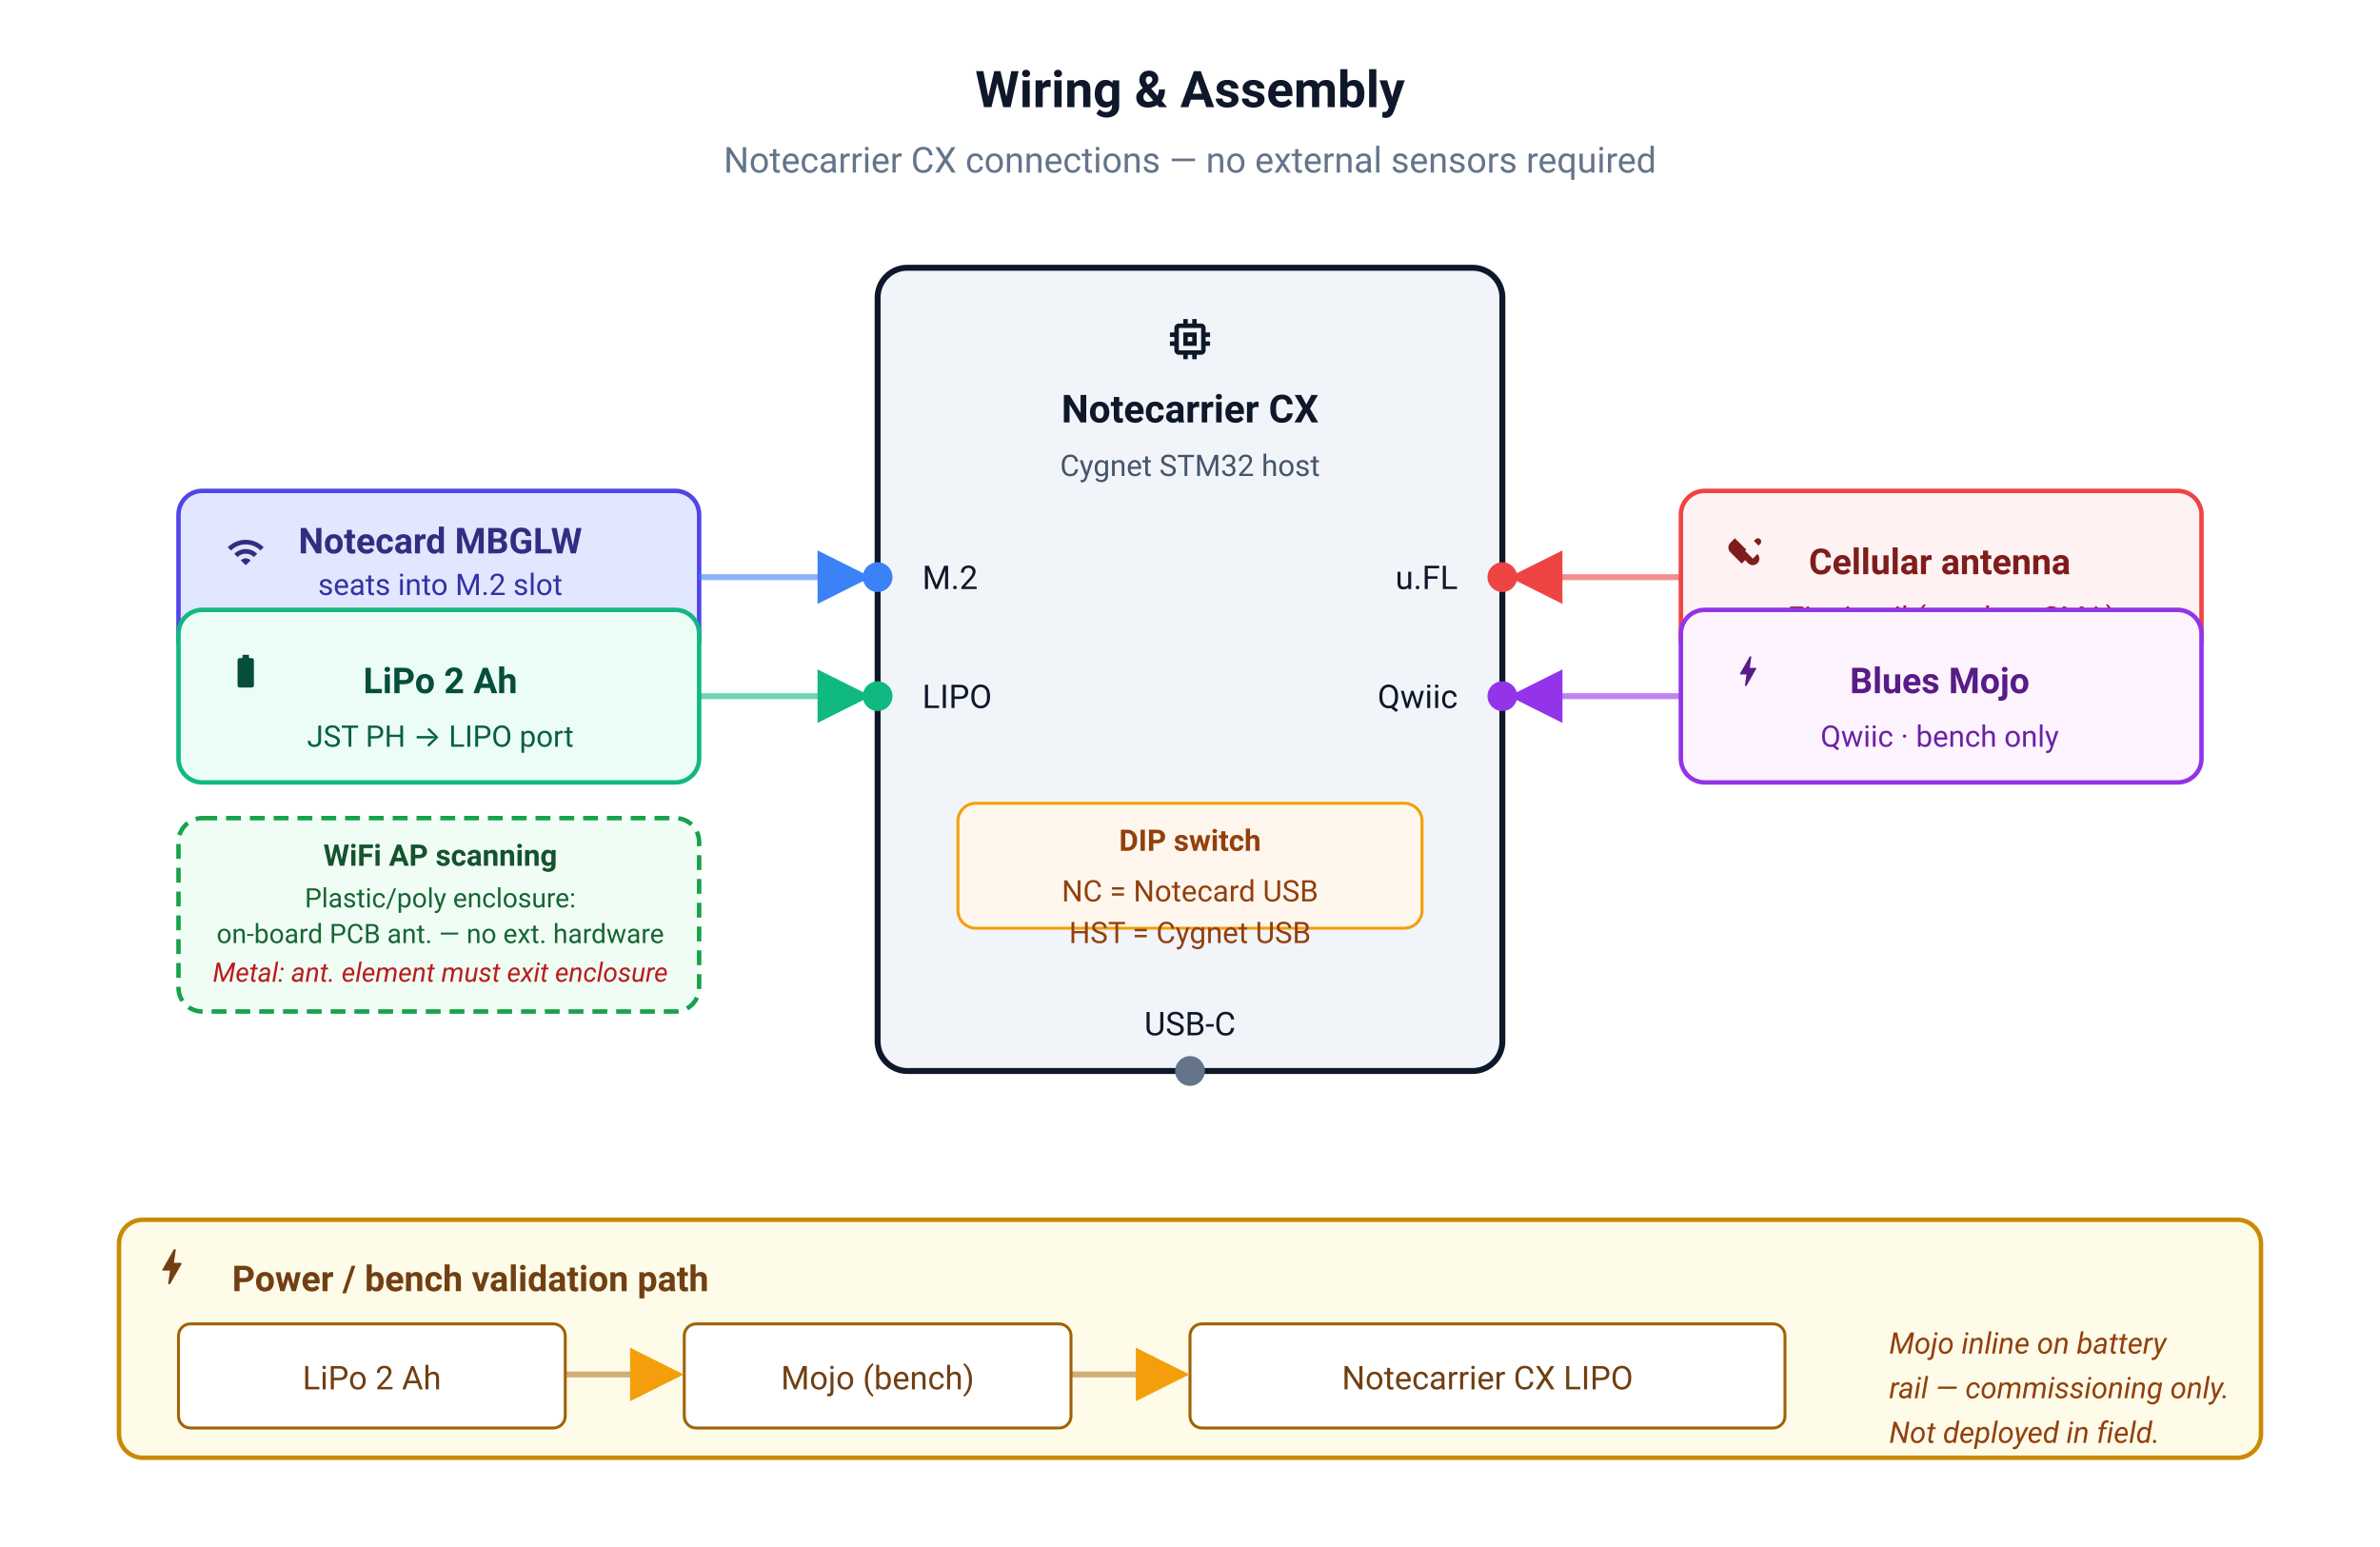
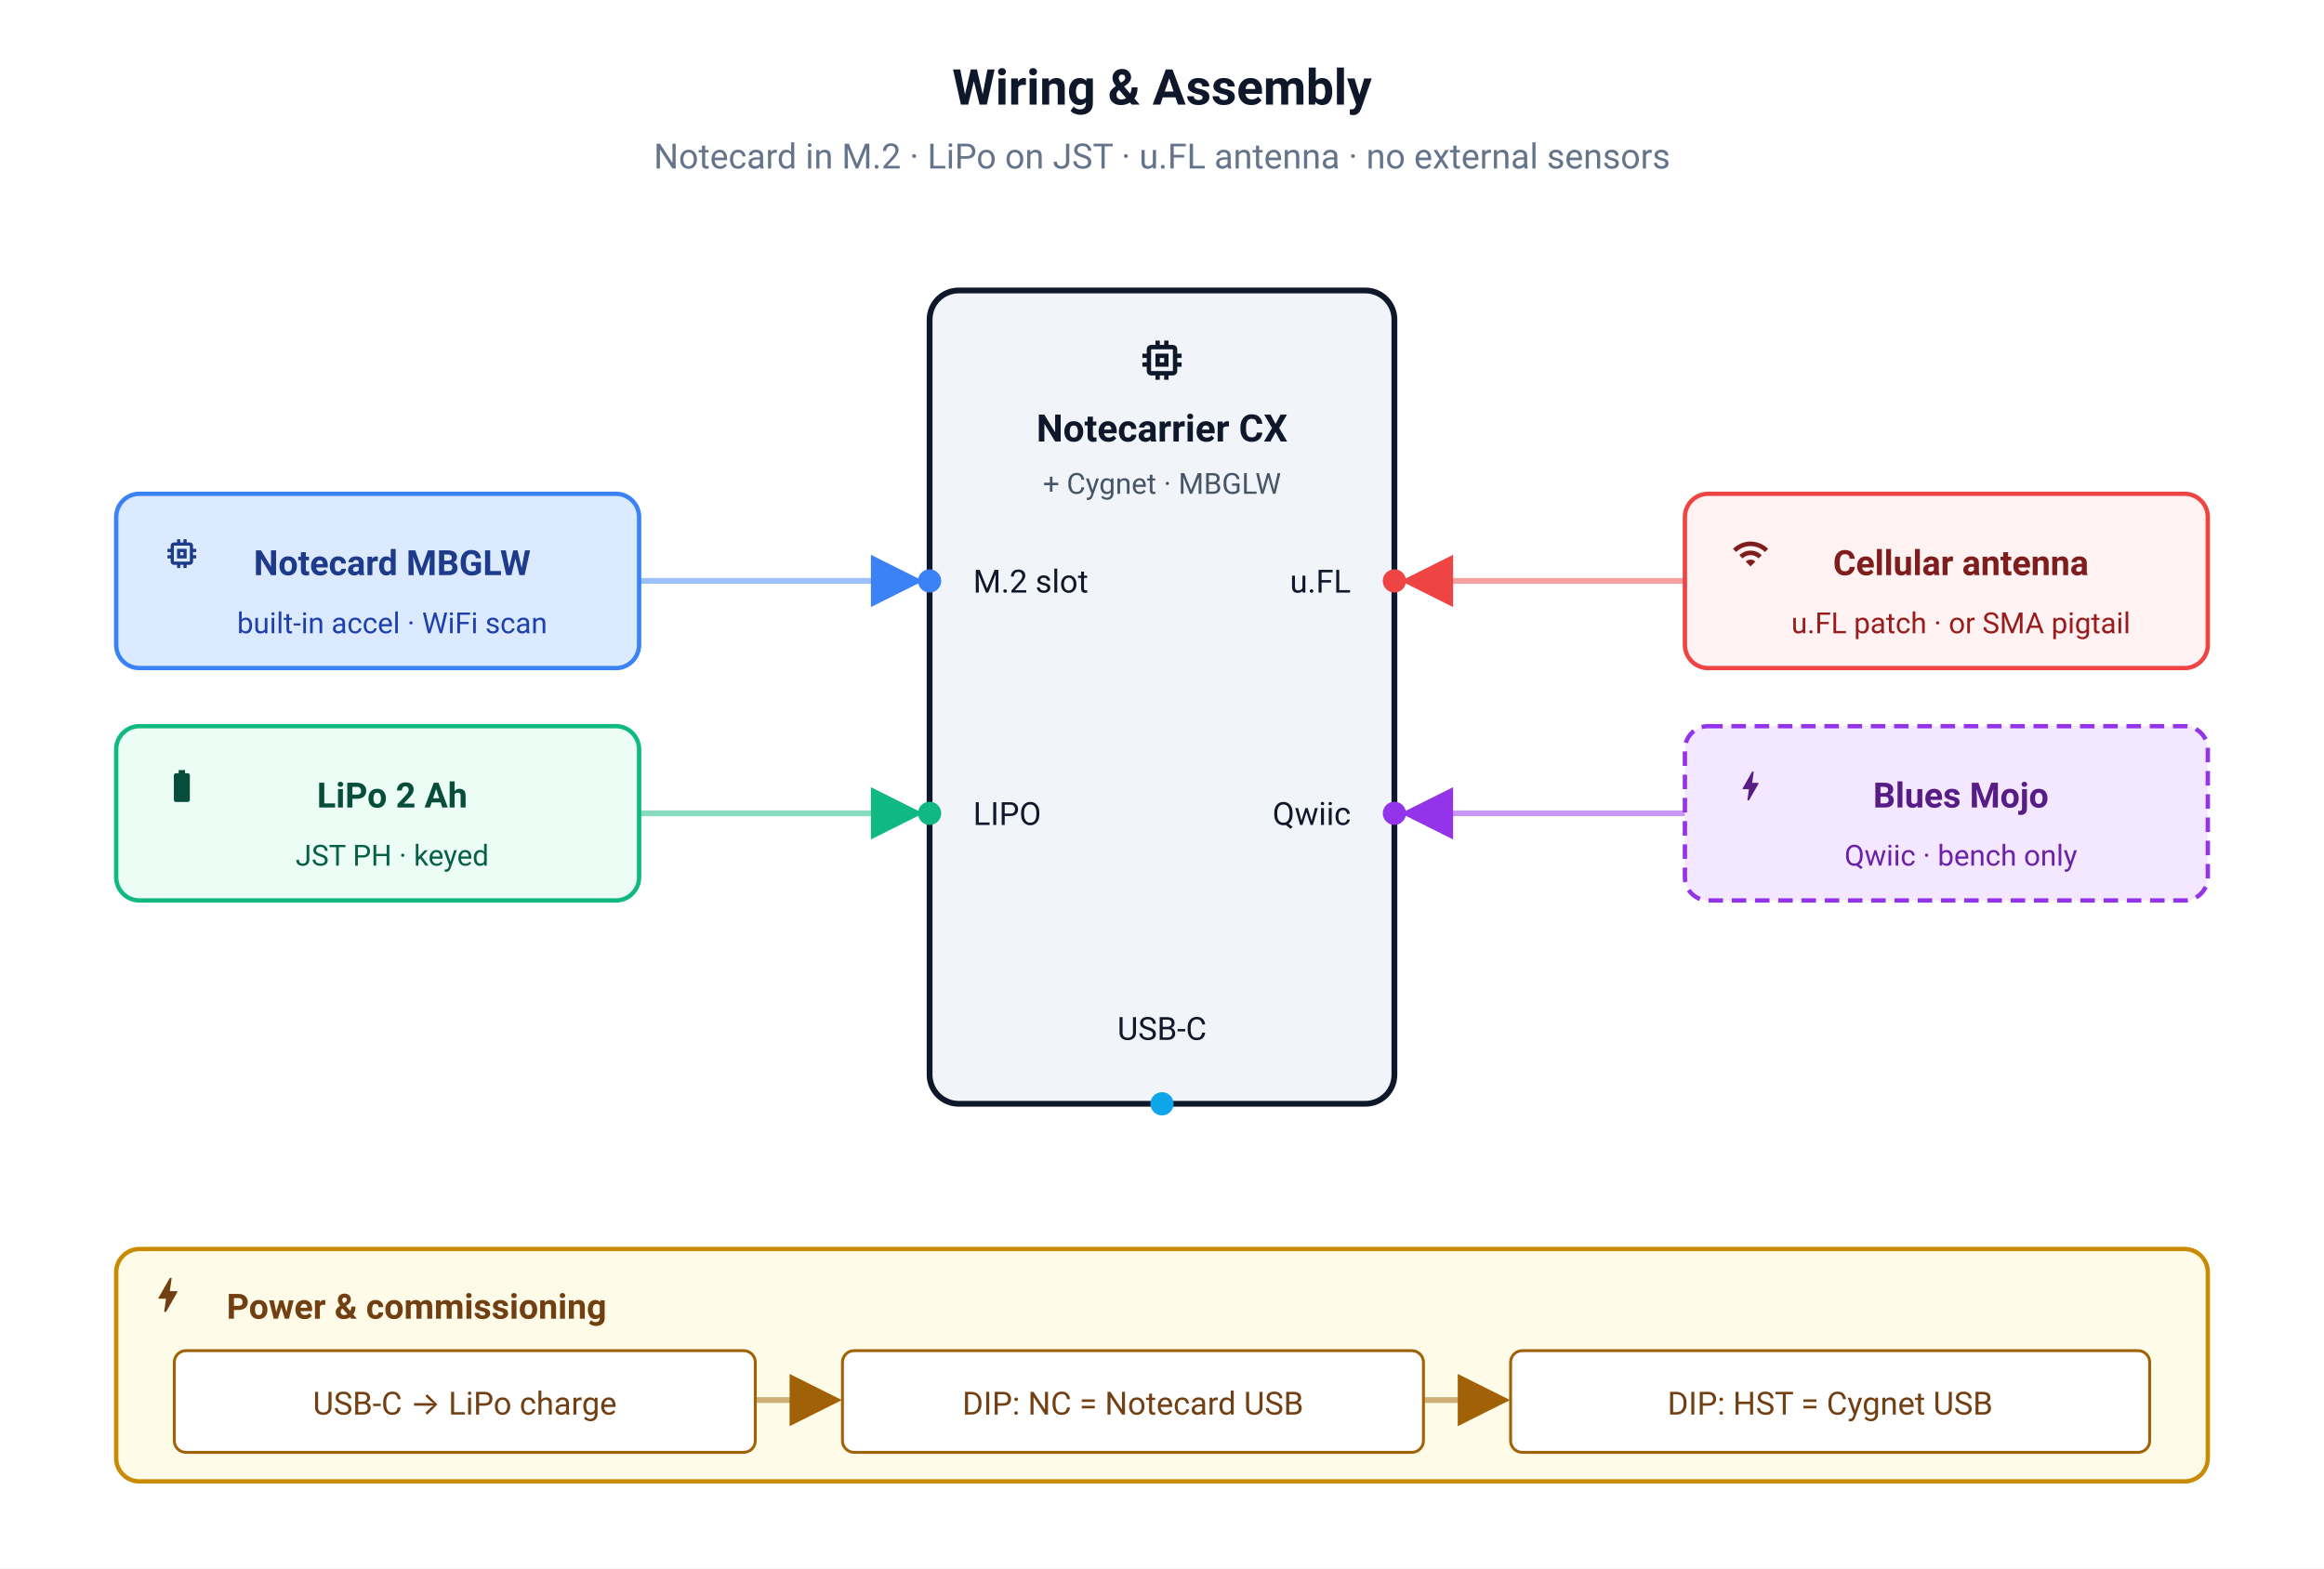
- <svg xmlns="http://www.w3.org/2000/svg" viewBox="0 0 800 520" width="800" font-family="-apple-system,BlinkMacSystemFont,'Segoe UI',Roboto,sans-serif">
+ <svg xmlns="http://www.w3.org/2000/svg" viewBox="0 0 800 540" width="800" font-family="-apple-system,BlinkMacSystemFont,'Segoe UI',Roboto,sans-serif">
  <defs>
    <marker id="ar-blue" viewBox="0 0 10 10" refX="9" refY="5" markerWidth="9" markerHeight="9" orient="auto-start-reverse">
      <path d="M0,0 L10,5 L0,10 z" fill="#3b82f6" />
    </marker>
    <marker id="ar-green" viewBox="0 0 10 10" refX="9" refY="5" markerWidth="9" markerHeight="9" orient="auto-start-reverse">
      <path d="M0,0 L10,5 L0,10 z" fill="#10b981" />
    </marker>
    <marker id="ar-red" viewBox="0 0 10 10" refX="9" refY="5" markerWidth="9" markerHeight="9" orient="auto-start-reverse">
      <path d="M0,0 L10,5 L0,10 z" fill="#ef4444" />
    </marker>
-     <marker id="ar-amber" viewBox="0 0 10 10" refX="9" refY="5" markerWidth="9" markerHeight="9" orient="auto-start-reverse">
-       <path d="M0,0 L10,5 L0,10 z" fill="#f59e0b" />
-     </marker>
    <marker id="ar-purple" viewBox="0 0 10 10" refX="9" refY="5" markerWidth="9" markerHeight="9" orient="auto-start-reverse">
      <path d="M0,0 L10,5 L0,10 z" fill="#9333ea" />
    </marker>
+     <marker id="ar-brown" viewBox="0 0 10 10" refX="9" refY="5" markerWidth="9" markerHeight="9" orient="auto-start-reverse">
+       <path d="M0,0 L10,5 L0,10 z" fill="#a16207" />
+     </marker>
  </defs>
-   <rect width="800" height="520" fill="#ffffff" />
+   <rect width="800" height="540" fill="#ffffff" />
  <text x="400" y="36" text-anchor="middle" font-size="17" font-weight="700" fill="#0f172a">Wiring &amp; Assembly</text>
-   <text x="400" y="58" text-anchor="middle" font-size="12" fill="#64748b">Notecarrier CX connections — no external sensors required</text>
-   <rect x="295" y="90" width="210" height="270" rx="10" fill="#f1f5f9" stroke="#0f172a" stroke-width="2" />
-   <g transform="translate(391,105) scale(0.75)" fill="#0f172a">
+   <text x="400" y="58" text-anchor="middle" font-size="12" fill="#64748b">Notecard in M.2 · LiPo on JST · u.FL antenna · no external sensors</text>
+   <rect x="320" y="100" width="160" height="280" rx="10" fill="#f1f5f9" stroke="#0f172a" stroke-width="2" />
+   <g transform="translate(391,115) scale(0.75)" fill="#0f172a">
    <path d="M15 9H9v6h6V9zm-2 4h-2v-2h2v2zm8-2V9h-2V7c0-1.1-.9-2-2-2h-2V3h-2v2h-2V3H9v2H7c-1.1 0-2 .9-2 2v2H3v2h2v2H3v2h2v2c0 1.1.9 2 2 2h2v2h2v-2h2v2h2v-2h2c1.1 0 2-.9 2-2v-2h2v-2h-2v-2h2zm-4 6H7V7h10v10z" />
  </g>
-   <text x="400" y="142" text-anchor="middle" font-size="13" font-weight="700" fill="#0f172a">Notecarrier CX</text>
-   <text x="400" y="160" text-anchor="middle" font-size="10" fill="#475569">Cygnet STM32 host</text>
+   <text x="400" y="152" text-anchor="middle" font-size="13" font-weight="700" fill="#0f172a">Notecarrier CX</text>
+   <text x="400" y="170" text-anchor="middle" font-size="10" fill="#475569">+ Cygnet · MBGLW</text>
  <g font-size="11" fill="#0f172a">
-     <text x="310" y="198" text-anchor="start">M.2</text>
-     <text x="310" y="238" text-anchor="start">LIPO</text>
-     <text x="490" y="198" text-anchor="end">u.FL</text>
-     <text x="490" y="238" text-anchor="end">Qwiic</text>
-     <text x="400" y="348" text-anchor="middle">USB-C</text>
+     <text x="335" y="204">M.2 slot</text>
+     <text x="335" y="284">LIPO</text>
+     <text x="465" y="204" text-anchor="end">u.FL</text>
+     <text x="465" y="284" text-anchor="end">Qwiic</text>
+     <text x="400" y="358" text-anchor="middle">USB-C</text>
  </g>
-   <circle cx="295" cy="194" r="5" fill="#3b82f6" />
-   <circle cx="295" cy="234" r="5" fill="#10b981" />
-   <circle cx="505" cy="194" r="5" fill="#ef4444" />
-   <circle cx="505" cy="234" r="5" fill="#9333ea" />
-   <circle cx="400" cy="360" r="5" fill="#64748b" />
-   <rect x="60" y="165" width="175" height="58" rx="8" fill="#e0e7ff" stroke="#4f46e5" stroke-width="1.5" />
-   <g transform="translate(76,179) scale(0.55)" fill="#312e81">
+   <g>
+     <circle cx="320" cy="200" r="4" fill="#3b82f6" />
+     <circle cx="320" cy="280" r="4" fill="#10b981" />
+     <circle cx="480" cy="200" r="4" fill="#ef4444" />
+     <circle cx="480" cy="280" r="4" fill="#9333ea" />
+     <circle cx="400" cy="380" r="4" fill="#0ea5e9" />
+   </g>
+   <rect x="40" y="170" width="180" height="60" rx="8" fill="#dbeafe" stroke="#3b82f6" stroke-width="1.5" />
+   <g transform="translate(56,184) scale(0.55)" fill="#1e3a8a">
+     <path d="M15 9H9v6h6V9zm-2 4h-2v-2h2v2zm8-2V9h-2V7c0-1.1-.9-2-2-2h-2V3h-2v2h-2V3H9v2H7c-1.1 0-2 .9-2 2v2H3v2h2v2H3v2h2v2c0 1.1.9 2 2 2h2v2h2v-2h2v2h2v-2h2c1.1 0 2-.9 2-2v-2h2v-2h-2v-2h2zm-4 6H7V7h10v10z" />
+   </g>
+   <text x="135" y="198" text-anchor="middle" font-size="12" font-weight="700" fill="#1e3a8a">Notecard MBGLW</text>
+   <text x="135" y="218" text-anchor="middle" font-size="10" fill="#1e40af">built-in accel · WiFi scan</text>
+   <rect x="40" y="250" width="180" height="60" rx="8" fill="#ecfdf5" stroke="#10b981" stroke-width="1.5" />
+   <g transform="translate(56,264) scale(0.55)" fill="#064e3b">
+     <path d="M15.67 4H14V2h-4v2H8.33C7.6 4 7 4.6 7 5.33v15.33C7 21.4 7.6 22 8.33 22h7.33C16.4 22 17 21.4 17 20.67V5.33C17 4.6 16.4 4 15.67 4z" />
+   </g>
+   <text x="135" y="278" text-anchor="middle" font-size="12" font-weight="700" fill="#064e3b">LiPo 2 Ah</text>
+   <text x="135" y="298" text-anchor="middle" font-size="10" fill="#065f46">JST PH · keyed</text>
+   <rect x="580" y="170" width="180" height="60" rx="8" fill="#fef2f2" stroke="#ef4444" stroke-width="1.5" />
+   <g transform="translate(596,184) scale(0.55)" fill="#7f1d1d">
    <path d="M1 9l2 2c4.97-4.97 13.03-4.97 18 0l2-2C16.93 2.93 7.08 2.93 1 9zm8 8l3 3 3-3c-1.65-1.66-4.34-1.66-6 0zm-4-4l2 2c2.76-2.76 7.24-2.76 10 0l2-2C15.14 9.14 8.87 9.14 5 13z" />
  </g>
-   <text x="148" y="186" text-anchor="middle" font-size="12" font-weight="700" fill="#312e81">Notecard MBGLW</text>
-   <text x="148" y="200" text-anchor="middle" font-size="10" fill="#3730a3">seats into M.2 slot</text>
-   <text x="148" y="214" text-anchor="middle" font-size="9" fill="#3730a3" font-style="italic">PCB WiFi ant. on-board · WiFi u.FL (opt.)</text>
-   <rect x="60" y="205" width="175" height="58" rx="8" fill="#ecfdf5" stroke="#10b981" stroke-width="1.5" />
-   <g transform="translate(76,219) scale(0.55)" fill="#064e3b">
-     <path d="M15.67 4H14V2h-4v2H8.33C7.6 4 7 4.6 7 5.33v15.33C7 21.4 7.6 22 8.33 22h7.33C16.4 22 17 21.4 17 20.67V5.33C17 4.6 16.4 4 15.67 4z" />
-   </g>
-   <text x="148" y="233" text-anchor="middle" font-size="12" font-weight="700" fill="#064e3b">LiPo 2 Ah</text>
-   <text x="148" y="251" text-anchor="middle" font-size="10" fill="#065f46">JST PH → LIPO port</text>
-   <rect x="565" y="165" width="175" height="58" rx="8" fill="#fef2f2" stroke="#ef4444" stroke-width="1.5" />
-   <g transform="translate(581,179) scale(0.55)" fill="#7f1d1d">
-     <path d="M8.1 13.34l2.83-2.83L3.91 3.5 1.1 6.33c-1.56 1.56-1.56 4.09 0 5.66l6.99 6.99 2.83-2.83-2.82-2.81zm6.78 2.6l-5.66-5.66-2.83 2.83 5.66 5.66c1.56 1.56 4.09 1.56 5.66 0 1.56-1.56 1.56-4.09 0-5.66l-2.83 2.83zM20 5.5c0-1.1-.9-2-2-2-.55 0-1.05.22-1.41.59l-1.06 1.06 2.83 2.83 1.06-1.06c.36-.37.58-.87.58-1.42z" />
-   </g>
-   <text x="652" y="193" text-anchor="middle" font-size="12" font-weight="700" fill="#7f1d1d">Cellular antenna</text>
-   <text x="652" y="211" text-anchor="middle" font-size="10" fill="#991b1b">u.FL pigtail (patch or SMA)</text>
-   <rect x="565" y="205" width="175" height="58" rx="8" fill="#fdf4ff" stroke="#9333ea" stroke-width="1.5" />
-   <g transform="translate(581,219) scale(0.55)" fill="#581c87">
+   <text x="675" y="198" text-anchor="middle" font-size="12" font-weight="700" fill="#7f1d1d">Cellular antenna</text>
+   <text x="675" y="218" text-anchor="middle" font-size="10" fill="#991b1b">u.FL patch · or SMA pigtail</text>
+   <rect x="580" y="250" width="180" height="60" rx="8" fill="#f3e8ff" stroke="#9333ea" stroke-width="1.5" stroke-dasharray="5,3" />
+   <g transform="translate(596,264) scale(0.55)" fill="#581c87">
    <path d="M11 21h-1l1-7H7.5c-.88 0-.33-.75-.31-.78C8.48 10.94 10.42 7.54 13.01 3h1l-1 7h3.51c.4 0 .62.19.4.66C12.97 17.55 11 21 11 21z" />
  </g>
-   <text x="652" y="233" text-anchor="middle" font-size="12" font-weight="700" fill="#581c87">Blues Mojo</text>
-   <text x="652" y="251" text-anchor="middle" font-size="10" fill="#6b21a8">Qwiic · bench only</text>
-   <line x1="235" y1="194" x2="291" y2="194" stroke="#3b82f6" stroke-opacity="0.6" stroke-width="2" marker-end="url(#ar-blue)" />
-   <line x1="235" y1="234" x2="291" y2="234" stroke="#10b981" stroke-opacity="0.6" stroke-width="2" marker-end="url(#ar-green)" />
-   <line x1="565" y1="194" x2="509" y2="194" stroke="#ef4444" stroke-opacity="0.6" stroke-width="2" marker-end="url(#ar-red)" />
-   <line x1="565" y1="234" x2="509" y2="234" stroke="#9333ea" stroke-opacity="0.6" stroke-width="2" marker-end="url(#ar-purple)" />
-   <rect x="60" y="275" width="175" height="65" rx="8" fill="#f0fdf4" stroke="#16a34a" stroke-width="1.5" stroke-dasharray="5,3" />
-   <text x="148" y="291" text-anchor="middle" font-size="10" font-weight="700" fill="#14532d">WiFi AP scanning</text>
-   <text x="148" y="305" text-anchor="middle" font-size="9" fill="#166534">Plastic/poly enclosure:</text>
-   <text x="148" y="317" text-anchor="middle" font-size="9" fill="#166534">on-board PCB ant. — no ext. hardware</text>
-   <text x="148" y="330" text-anchor="middle" font-size="9" fill="#b91c1c" font-style="italic">Metal: ant. element must exit enclosure</text>
-   <rect x="322" y="270" width="156" height="42" rx="6" fill="#fff7ed" stroke="#f59e0b" stroke-width="1" />
-   <text x="400" y="286" text-anchor="middle" font-size="10" fill="#92400e" font-weight="600">DIP switch</text>
-   <text x="400" y="303" text-anchor="middle" font-size="10" fill="#92400e">NC = Notecard USB</text>
-   <text x="400" y="317" text-anchor="middle" font-size="10" fill="#92400e">HST = Cygnet USB</text>
-   <rect x="40" y="410" width="720" height="80" rx="8" fill="#fefce8" stroke="#ca8a04" stroke-width="1.5" />
-   <g transform="translate(50,418) scale(0.65)" fill="#713f12">
+   <text x="675" y="278" text-anchor="middle" font-size="12" font-weight="700" fill="#581c87">Blues Mojo</text>
+   <text x="675" y="298" text-anchor="middle" font-size="10" fill="#6b21a8">Qwiic · bench only</text>
+   <line x1="220" y1="200" x2="316" y2="200" stroke="#3b82f6" stroke-opacity="0.5" stroke-width="2" marker-end="url(#ar-blue)" />
+   <line x1="220" y1="280" x2="316" y2="280" stroke="#10b981" stroke-opacity="0.5" stroke-width="2" marker-end="url(#ar-green)" />
+   <line x1="580" y1="200" x2="484" y2="200" stroke="#ef4444" stroke-opacity="0.5" stroke-width="2" marker-end="url(#ar-red)" />
+   <line x1="580" y1="280" x2="484" y2="280" stroke="#9333ea" stroke-opacity="0.5" stroke-width="2" marker-end="url(#ar-purple)" />
+   <rect x="40" y="430" width="720" height="80" rx="8" fill="#fefce8" stroke="#ca8a04" stroke-width="1.5" />
+   <g transform="translate(50,438) scale(0.65)" fill="#713f12">
    <path d="M11 21h-1l1-7H7.5c-.88 0-.33-.75-.31-.78C8.48 10.94 10.42 7.54 13.01 3h1l-1 7h3.51c.4 0 .62.19.4.66C12.97 17.55 11 21 11 21z" />
  </g>
-   <text x="78" y="434" font-size="12" font-weight="700" fill="#713f12">Power / bench validation path</text>
-   <rect x="60" y="445" width="130" height="35" rx="4" fill="#ffffff" stroke="#a16207" />
-   <text x="125" y="467" text-anchor="middle" font-size="11" fill="#713f12">LiPo 2 Ah</text>
-   <rect x="230" y="445" width="130" height="35" rx="4" fill="#ffffff" stroke="#a16207" />
-   <text x="295" y="467" text-anchor="middle" font-size="11" fill="#713f12">Mojo (bench)</text>
-   <rect x="400" y="445" width="200" height="35" rx="4" fill="#ffffff" stroke="#a16207" />
-   <text x="500" y="467" text-anchor="middle" font-size="11" fill="#713f12">Notecarrier CX LIPO</text>
-   <line x1="190" y1="462" x2="228" y2="462" stroke="#a16207" stroke-opacity="0.5" stroke-width="2" marker-end="url(#ar-amber)" />
-   <line x1="360" y1="462" x2="398" y2="462" stroke="#a16207" stroke-opacity="0.5" stroke-width="2" marker-end="url(#ar-amber)" />
-   <text x="635" y="455" font-size="10" fill="#92400e" font-style="italic">Mojo inline on battery</text>
-   <text x="635" y="470" font-size="10" fill="#92400e" font-style="italic">rail — commissioning only.</text>
-   <text x="635" y="485" font-size="10" fill="#92400e" font-style="italic">Not deployed in field.</text>
+   <text x="78" y="454" font-size="12" font-weight="700" fill="#713f12">Power &amp; commissioning</text>
+   <rect x="60" y="465" width="200" height="35" rx="4" fill="#ffffff" stroke="#a16207" />
+   <text x="160" y="487" text-anchor="middle" font-size="11" fill="#713f12">USB-C → LiPo charge</text>
+   <rect x="290" y="465" width="200" height="35" rx="4" fill="#ffffff" stroke="#a16207" />
+   <text x="390" y="487" text-anchor="middle" font-size="11" fill="#713f12">DIP: NC = Notecard USB</text>
+   <rect x="520" y="465" width="220" height="35" rx="4" fill="#ffffff" stroke="#a16207" />
+   <text x="630" y="487" text-anchor="middle" font-size="11" fill="#713f12">DIP: HST = Cygnet USB</text>
+   <line x1="260" y1="482" x2="288" y2="482" stroke="#a16207" stroke-opacity="0.5" stroke-width="2" marker-end="url(#ar-brown)" />
+   <line x1="490" y1="482" x2="518" y2="482" stroke="#a16207" stroke-opacity="0.5" stroke-width="2" marker-end="url(#ar-brown)" />
</svg>
